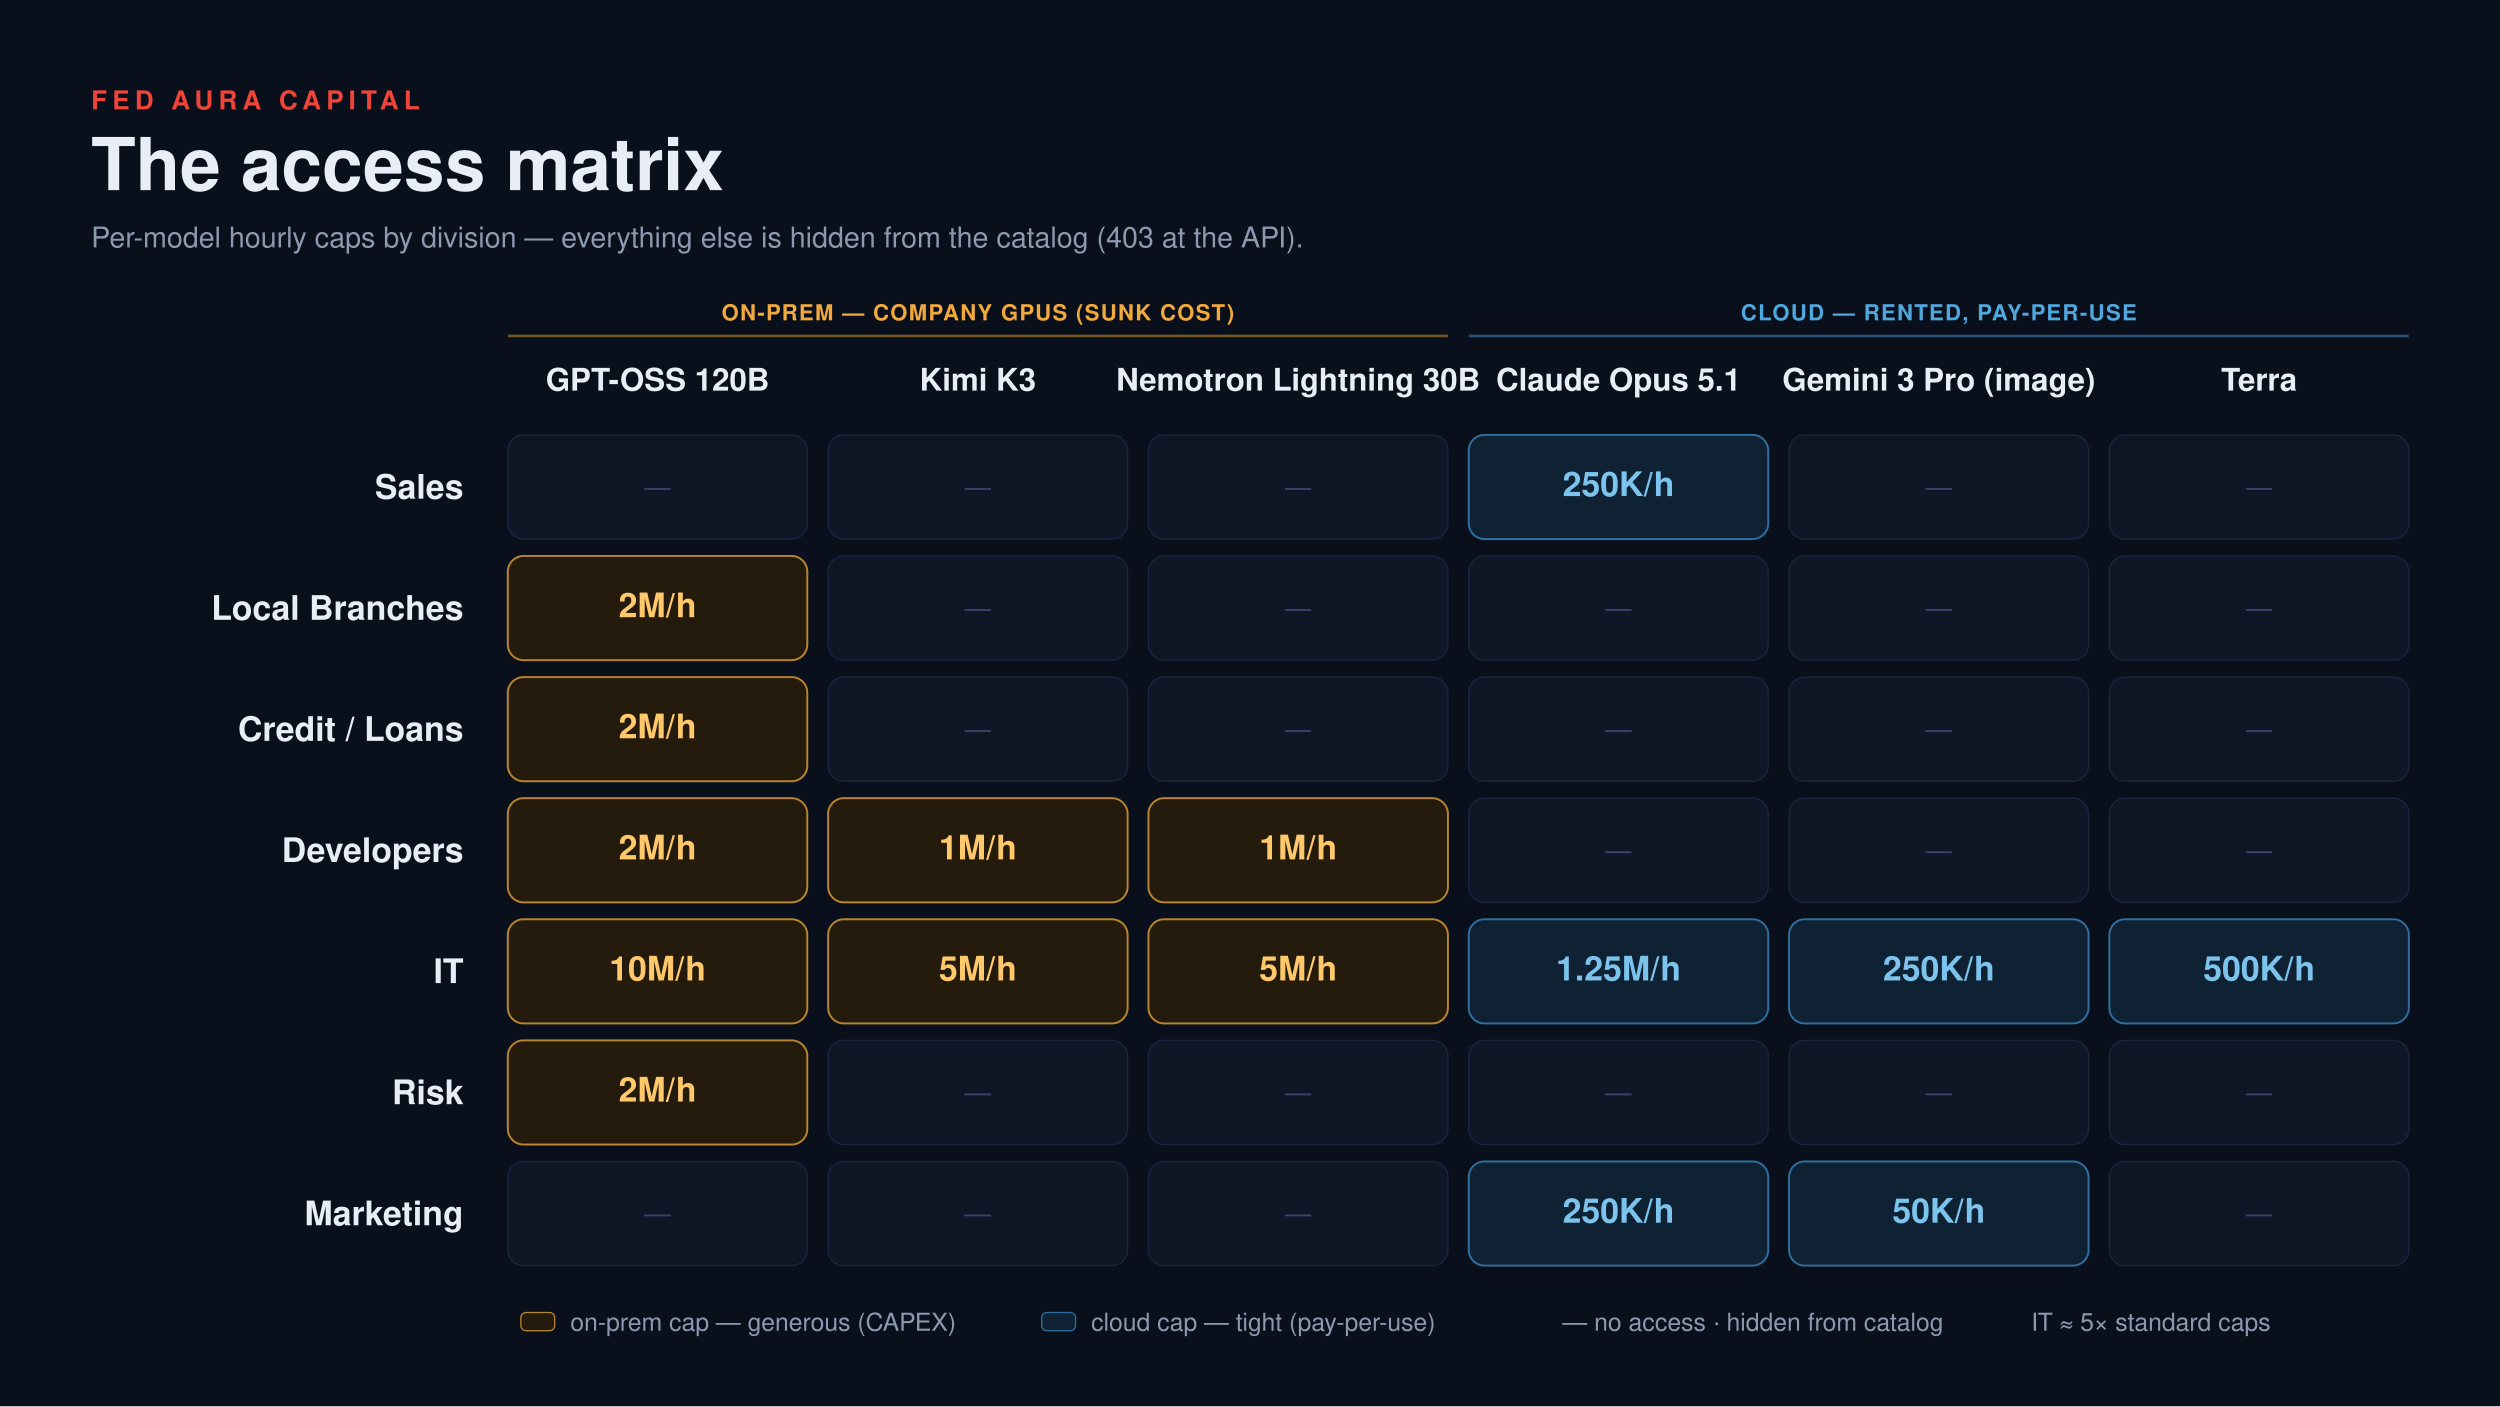
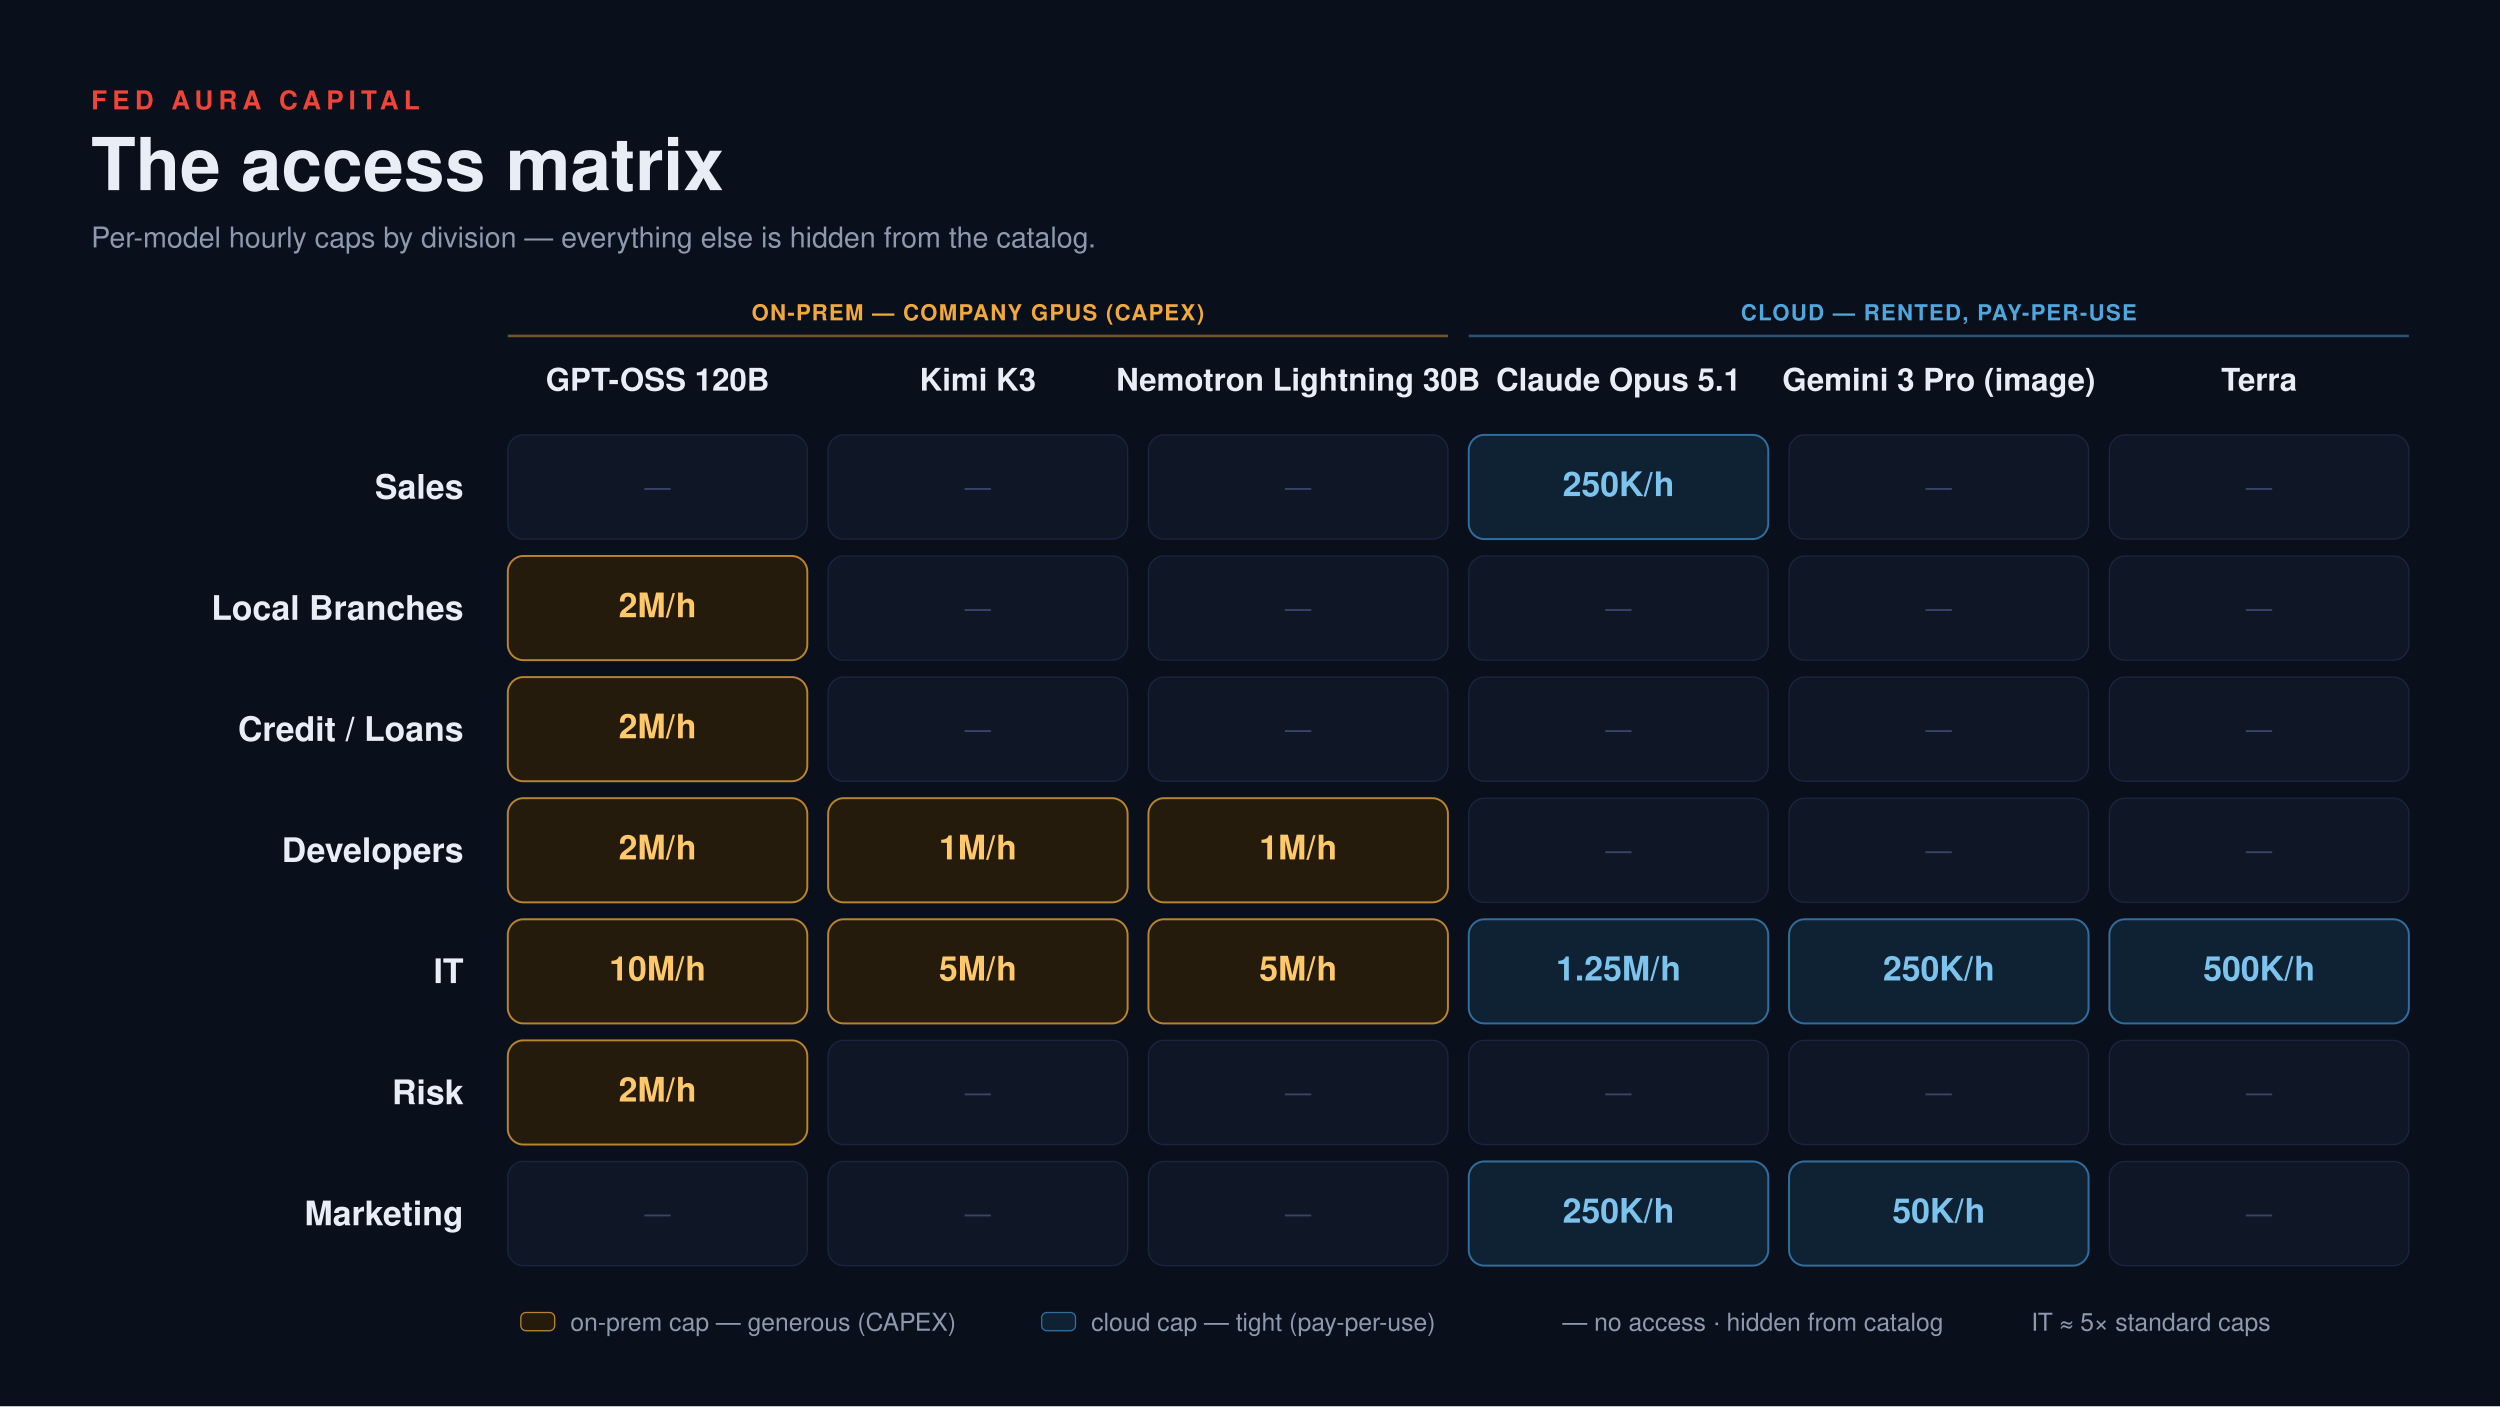
<svg xmlns="http://www.w3.org/2000/svg" width="1920" height="1080" viewBox="0 0 1920 1080">
  <style>
    .bg     { fill:#0A0F1C; }
    .eyebrow{ font-family:'Helvetica Neue',Helvetica,Arial,sans-serif; font-size:20px; font-weight:700; letter-spacing:4px; fill:#F04438; }
    .title  { font-family:'Helvetica Neue',Helvetica,Arial,sans-serif; font-size:56px; font-weight:700; fill:#E9EEF6; }
    .sub    { font-family:'Helvetica Neue',Helvetica,Arial,sans-serif; font-size:22px; fill:#8C99AF; }
    .grp    { font-family:'Helvetica Neue',Helvetica,Arial,sans-serif; font-size:17px; font-weight:700; letter-spacing:1px; }
    .model  { font-family:'Helvetica Neue',Helvetica,Arial,sans-serif; font-size:24px; font-weight:700; fill:#E9EEF6; }
    .rowlbl { font-family:'Helvetica Neue',Helvetica,Arial,sans-serif; font-size:26px; font-weight:700; fill:#E9EEF6; }
    .cap    { font-family:'Helvetica Neue',Helvetica,Arial,sans-serif; font-size:26px; font-weight:700; }
    .nocap  { font-family:'Helvetica Neue',Helvetica,Arial,sans-serif; font-size:20px; fill:#37456B; }
    .legend { font-family:'Helvetica Neue',Helvetica,Arial,sans-serif; font-size:19px; fill:#8C99AF; }
  </style>
  <rect class="bg" width="1920" height="1080" />
  <text x="70" y="84" class="eyebrow">FED AURA CAPITAL</text>
  <text x="70" y="146" class="title">The access matrix</text>
-   <text x="70" y="190" class="sub">Per-model hourly caps by division — everything else is hidden from the catalog (403 at the API).</text>
-   <text x="751" y="246" text-anchor="middle" class="grp" fill="#F2A93B">ON-PREM — COMPANY GPUS (SUNK COST)</text>
+   <text x="70" y="190" class="sub">Per-model hourly caps by division — everything else is hidden from the catalog.</text>
+   <text x="751" y="246" text-anchor="middle" class="grp" fill="#F2A93B">ON-PREM — COMPANY GPUS (CAPEX)</text>
  <line x1="390" y1="258" x2="1112" y2="258" stroke="#F2A93B" stroke-width="2" stroke-opacity="0.45" />
  <text x="1489" y="246" text-anchor="middle" class="grp" fill="#4EA8DE">CLOUD — RENTED, PAY-PER-USE</text>
  <line x1="1128" y1="258" x2="1850" y2="258" stroke="#4EA8DE" stroke-width="2" stroke-opacity="0.45" />
  <text x="505" y="300" text-anchor="middle" class="model">GPT-OSS 120B</text>
  <text x="751" y="300" text-anchor="middle" class="model">Kimi K3</text>
  <text x="997" y="300" text-anchor="middle" class="model">Nemotron Lightning 30B</text>
  <text x="1243" y="300" text-anchor="middle" class="model">Claude Opus 5.1</text>
  <text x="1489" y="300" text-anchor="middle" class="model">Gemini 3 Pro (image)</text>
  <text x="1735" y="300" text-anchor="middle" class="model">Terra</text>
  <text x="356" y="383" text-anchor="end" class="rowlbl">Sales</text>
  <rect x="390" y="334" width="230" height="80" rx="12" fill="#0F1626" stroke="#1B2540" />
  <text x="505" y="381" text-anchor="middle" class="nocap">—</text>
  <rect x="636" y="334" width="230" height="80" rx="12" fill="#0F1626" stroke="#1B2540" />
  <text x="751" y="381" text-anchor="middle" class="nocap">—</text>
  <rect x="882" y="334" width="230" height="80" rx="12" fill="#0F1626" stroke="#1B2540" />
  <text x="997" y="381" text-anchor="middle" class="nocap">—</text>
  <rect x="1128" y="334" width="230" height="80" rx="12" fill="#0F2233" stroke="#2F6E9E" stroke-width="1.5" />
  <text x="1243" y="381" text-anchor="middle" class="cap" fill="#7CC4EE">250K/h</text>
  <rect x="1374" y="334" width="230" height="80" rx="12" fill="#0F1626" stroke="#1B2540" />
  <text x="1489" y="381" text-anchor="middle" class="nocap">—</text>
  <rect x="1620" y="334" width="230" height="80" rx="12" fill="#0F1626" stroke="#1B2540" />
  <text x="1735" y="381" text-anchor="middle" class="nocap">—</text>
  <text x="356" y="476" text-anchor="end" class="rowlbl">Local Branches</text>
  <rect x="390" y="427" width="230" height="80" rx="12" fill="#251B0C" stroke="#B8842F" stroke-width="1.5" />
  <text x="505" y="474" text-anchor="middle" class="cap" fill="#FFC96B">2M/h</text>
  <rect x="636" y="427" width="230" height="80" rx="12" fill="#0F1626" stroke="#1B2540" />
  <text x="751" y="474" text-anchor="middle" class="nocap">—</text>
  <rect x="882" y="427" width="230" height="80" rx="12" fill="#0F1626" stroke="#1B2540" />
  <text x="997" y="474" text-anchor="middle" class="nocap">—</text>
  <rect x="1128" y="427" width="230" height="80" rx="12" fill="#0F1626" stroke="#1B2540" />
  <text x="1243" y="474" text-anchor="middle" class="nocap">—</text>
  <rect x="1374" y="427" width="230" height="80" rx="12" fill="#0F1626" stroke="#1B2540" />
  <text x="1489" y="474" text-anchor="middle" class="nocap">—</text>
  <rect x="1620" y="427" width="230" height="80" rx="12" fill="#0F1626" stroke="#1B2540" />
  <text x="1735" y="474" text-anchor="middle" class="nocap">—</text>
  <text x="356" y="569" text-anchor="end" class="rowlbl">Credit / Loans</text>
  <rect x="390" y="520" width="230" height="80" rx="12" fill="#251B0C" stroke="#B8842F" stroke-width="1.5" />
  <text x="505" y="567" text-anchor="middle" class="cap" fill="#FFC96B">2M/h</text>
  <rect x="636" y="520" width="230" height="80" rx="12" fill="#0F1626" stroke="#1B2540" />
  <text x="751" y="567" text-anchor="middle" class="nocap">—</text>
  <rect x="882" y="520" width="230" height="80" rx="12" fill="#0F1626" stroke="#1B2540" />
  <text x="997" y="567" text-anchor="middle" class="nocap">—</text>
  <rect x="1128" y="520" width="230" height="80" rx="12" fill="#0F1626" stroke="#1B2540" />
  <text x="1243" y="567" text-anchor="middle" class="nocap">—</text>
  <rect x="1374" y="520" width="230" height="80" rx="12" fill="#0F1626" stroke="#1B2540" />
  <text x="1489" y="567" text-anchor="middle" class="nocap">—</text>
  <rect x="1620" y="520" width="230" height="80" rx="12" fill="#0F1626" stroke="#1B2540" />
  <text x="1735" y="567" text-anchor="middle" class="nocap">—</text>
  <text x="356" y="662" text-anchor="end" class="rowlbl">Developers</text>
  <rect x="390" y="613" width="230" height="80" rx="12" fill="#251B0C" stroke="#B8842F" stroke-width="1.5" />
  <text x="505" y="660" text-anchor="middle" class="cap" fill="#FFC96B">2M/h</text>
  <rect x="636" y="613" width="230" height="80" rx="12" fill="#251B0C" stroke="#B8842F" stroke-width="1.5" />
  <text x="751" y="660" text-anchor="middle" class="cap" fill="#FFC96B">1M/h</text>
  <rect x="882" y="613" width="230" height="80" rx="12" fill="#251B0C" stroke="#B8842F" stroke-width="1.5" />
  <text x="997" y="660" text-anchor="middle" class="cap" fill="#FFC96B">1M/h</text>
  <rect x="1128" y="613" width="230" height="80" rx="12" fill="#0F1626" stroke="#1B2540" />
  <text x="1243" y="660" text-anchor="middle" class="nocap">—</text>
  <rect x="1374" y="613" width="230" height="80" rx="12" fill="#0F1626" stroke="#1B2540" />
  <text x="1489" y="660" text-anchor="middle" class="nocap">—</text>
  <rect x="1620" y="613" width="230" height="80" rx="12" fill="#0F1626" stroke="#1B2540" />
  <text x="1735" y="660" text-anchor="middle" class="nocap">—</text>
  <text x="356" y="755" text-anchor="end" class="rowlbl">IT</text>
  <rect x="390" y="706" width="230" height="80" rx="12" fill="#251B0C" stroke="#B8842F" stroke-width="1.5" />
  <text x="505" y="753" text-anchor="middle" class="cap" fill="#FFC96B">10M/h</text>
  <rect x="636" y="706" width="230" height="80" rx="12" fill="#251B0C" stroke="#B8842F" stroke-width="1.5" />
  <text x="751" y="753" text-anchor="middle" class="cap" fill="#FFC96B">5M/h</text>
  <rect x="882" y="706" width="230" height="80" rx="12" fill="#251B0C" stroke="#B8842F" stroke-width="1.5" />
  <text x="997" y="753" text-anchor="middle" class="cap" fill="#FFC96B">5M/h</text>
  <rect x="1128" y="706" width="230" height="80" rx="12" fill="#0F2233" stroke="#2F6E9E" stroke-width="1.5" />
  <text x="1243" y="753" text-anchor="middle" class="cap" fill="#7CC4EE">1.25M/h</text>
  <rect x="1374" y="706" width="230" height="80" rx="12" fill="#0F2233" stroke="#2F6E9E" stroke-width="1.5" />
  <text x="1489" y="753" text-anchor="middle" class="cap" fill="#7CC4EE">250K/h</text>
  <rect x="1620" y="706" width="230" height="80" rx="12" fill="#0F2233" stroke="#2F6E9E" stroke-width="1.5" />
  <text x="1735" y="753" text-anchor="middle" class="cap" fill="#7CC4EE">500K/h</text>
  <text x="356" y="848" text-anchor="end" class="rowlbl">Risk</text>
  <rect x="390" y="799" width="230" height="80" rx="12" fill="#251B0C" stroke="#B8842F" stroke-width="1.5" />
  <text x="505" y="846" text-anchor="middle" class="cap" fill="#FFC96B">2M/h</text>
  <rect x="636" y="799" width="230" height="80" rx="12" fill="#0F1626" stroke="#1B2540" />
  <text x="751" y="846" text-anchor="middle" class="nocap">—</text>
  <rect x="882" y="799" width="230" height="80" rx="12" fill="#0F1626" stroke="#1B2540" />
  <text x="997" y="846" text-anchor="middle" class="nocap">—</text>
  <rect x="1128" y="799" width="230" height="80" rx="12" fill="#0F1626" stroke="#1B2540" />
  <text x="1243" y="846" text-anchor="middle" class="nocap">—</text>
  <rect x="1374" y="799" width="230" height="80" rx="12" fill="#0F1626" stroke="#1B2540" />
  <text x="1489" y="846" text-anchor="middle" class="nocap">—</text>
  <rect x="1620" y="799" width="230" height="80" rx="12" fill="#0F1626" stroke="#1B2540" />
  <text x="1735" y="846" text-anchor="middle" class="nocap">—</text>
  <text x="356" y="941" text-anchor="end" class="rowlbl">Marketing</text>
  <rect x="390" y="892" width="230" height="80" rx="12" fill="#0F1626" stroke="#1B2540" />
  <text x="505" y="939" text-anchor="middle" class="nocap">—</text>
  <rect x="636" y="892" width="230" height="80" rx="12" fill="#0F1626" stroke="#1B2540" />
  <text x="751" y="939" text-anchor="middle" class="nocap">—</text>
  <rect x="882" y="892" width="230" height="80" rx="12" fill="#0F1626" stroke="#1B2540" />
  <text x="997" y="939" text-anchor="middle" class="nocap">—</text>
  <rect x="1128" y="892" width="230" height="80" rx="12" fill="#0F2233" stroke="#2F6E9E" stroke-width="1.5" />
  <text x="1243" y="939" text-anchor="middle" class="cap" fill="#7CC4EE">250K/h</text>
  <rect x="1374" y="892" width="230" height="80" rx="12" fill="#0F2233" stroke="#2F6E9E" stroke-width="1.5" />
  <text x="1489" y="939" text-anchor="middle" class="cap" fill="#7CC4EE">50K/h</text>
  <rect x="1620" y="892" width="230" height="80" rx="12" fill="#0F1626" stroke="#1B2540" />
  <text x="1735" y="939" text-anchor="middle" class="nocap">—</text>
  <rect x="400" y="1008" width="26" height="14" rx="4" fill="#251B0C" stroke="#B8842F" />
  <text x="438" y="1022" class="legend">on-prem cap — generous (CAPEX)</text>
  <rect x="800" y="1008" width="26" height="14" rx="4" fill="#0F2233" stroke="#2F6E9E" />
  <text x="838" y="1022" class="legend">cloud cap — tight (pay-per-use)</text>
  <text x="1200" y="1022" class="legend">—  no access · hidden from catalog</text>
  <text x="1560" y="1022" class="legend">IT ≈ 5× standard caps</text>
</svg>
